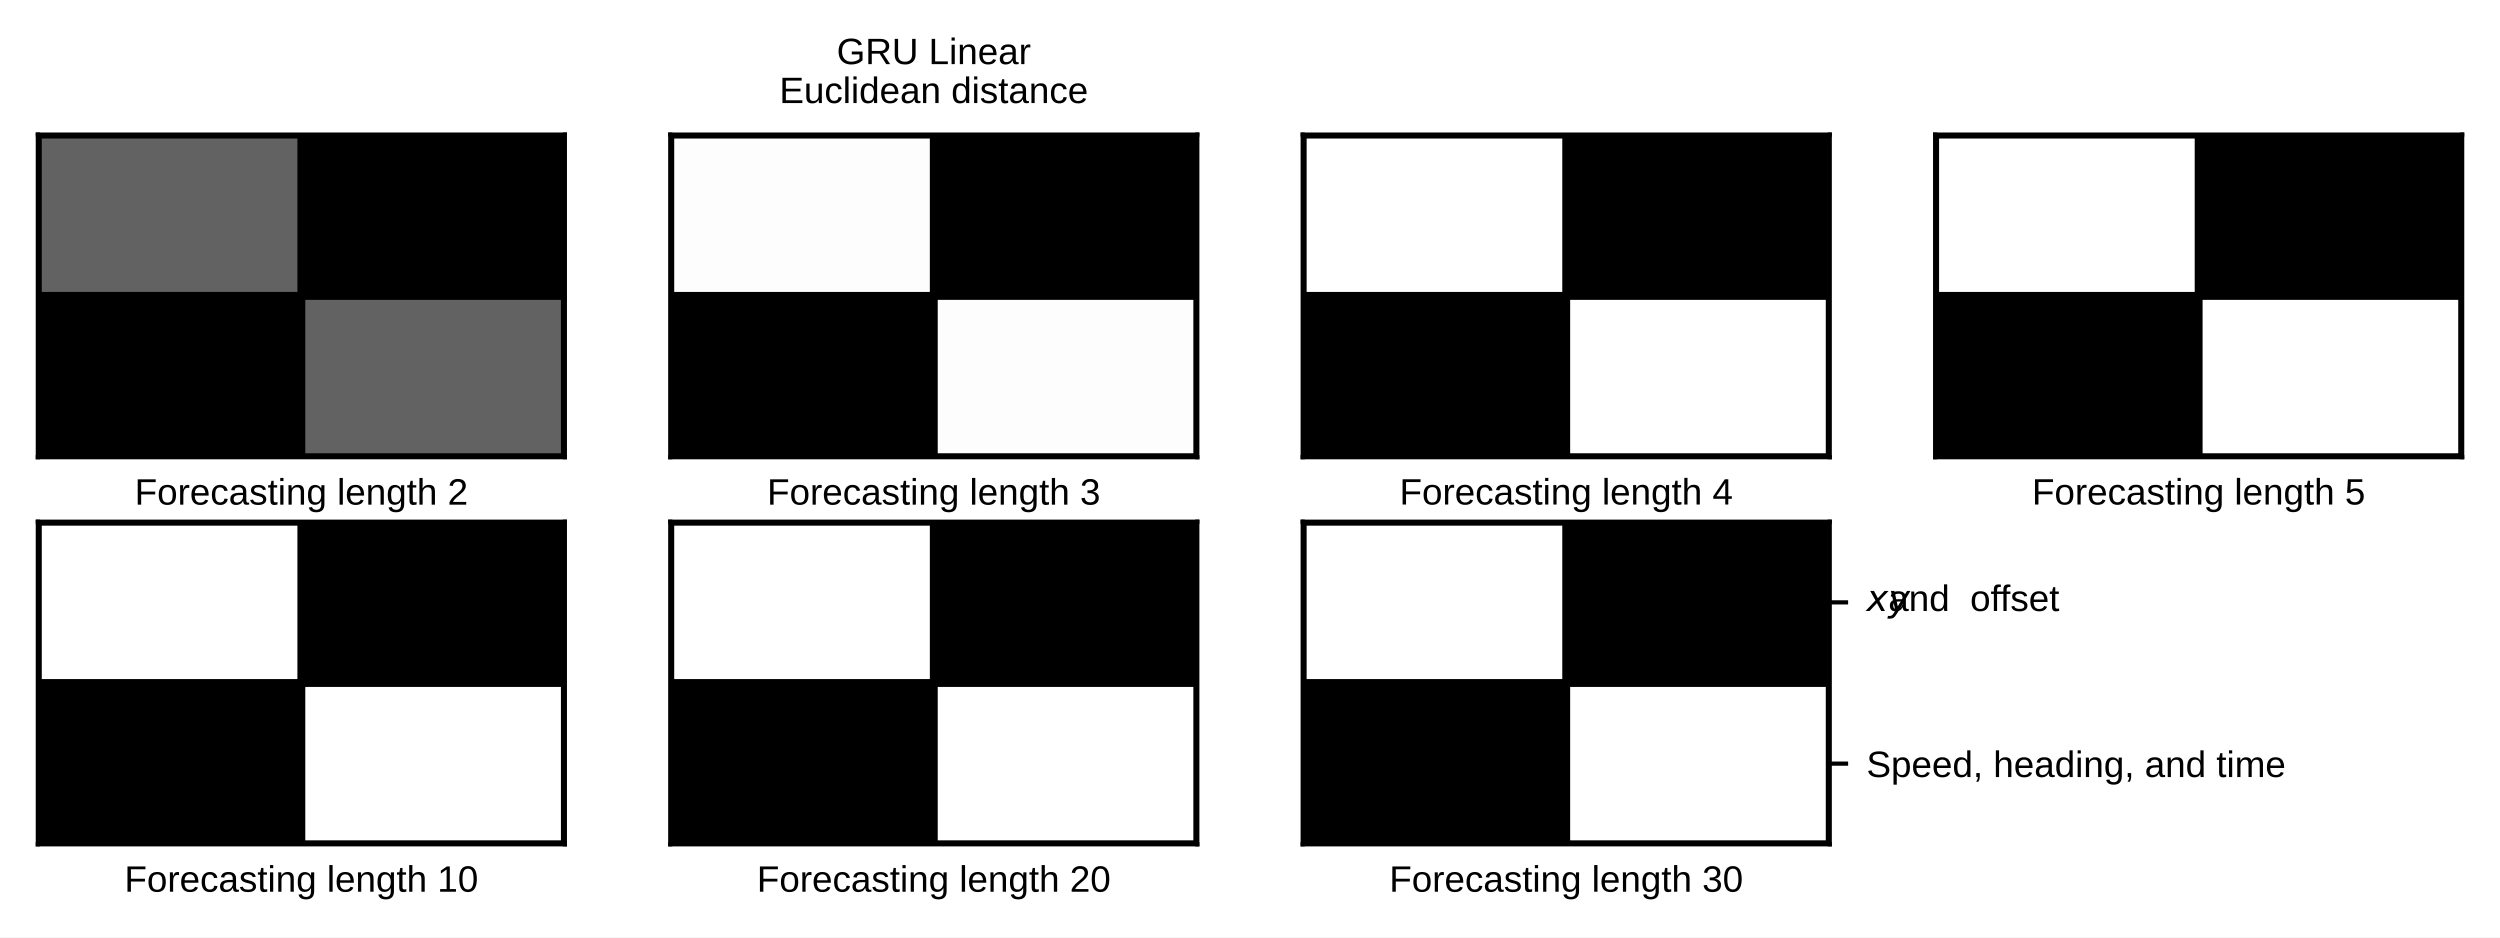
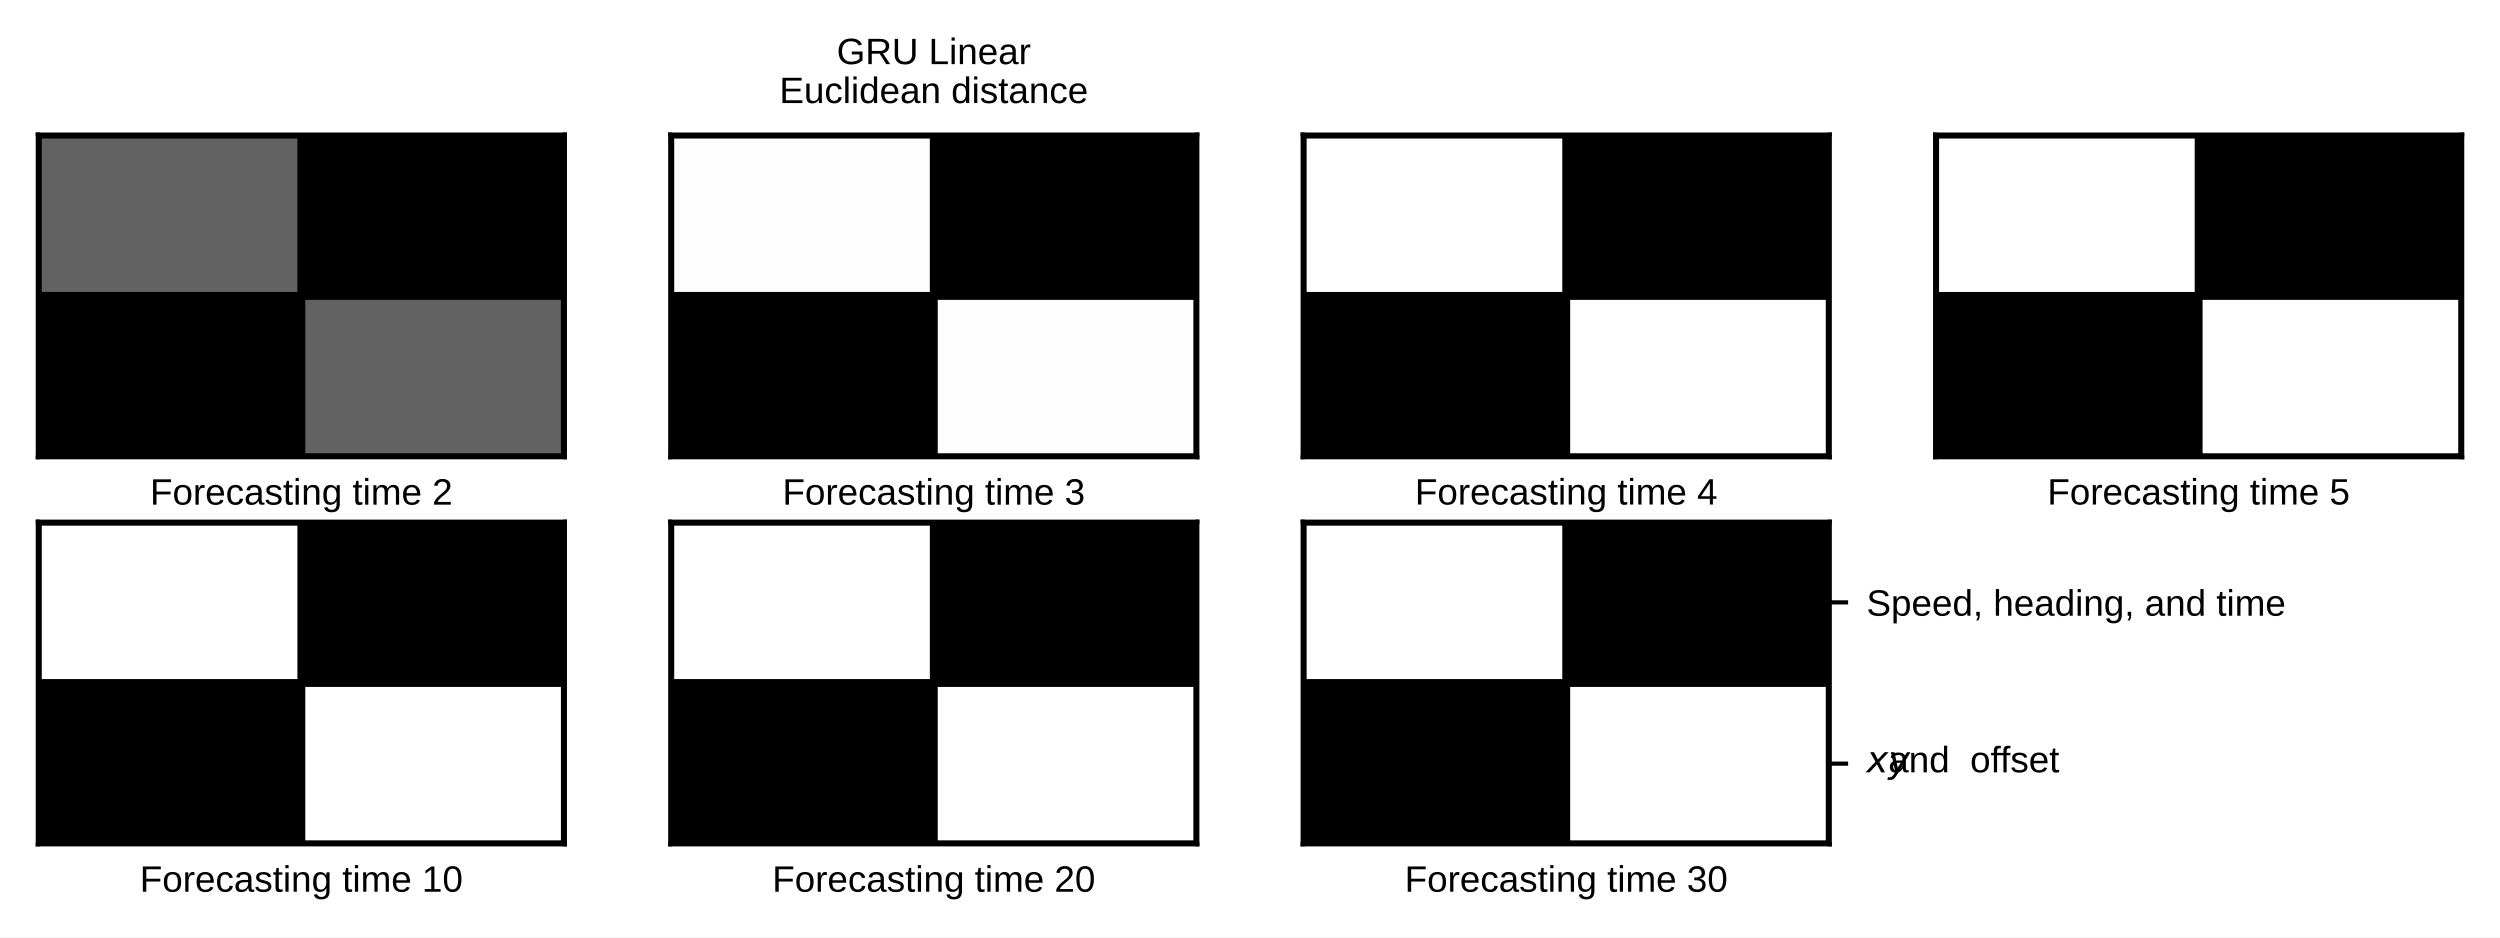
<svg xmlns="http://www.w3.org/2000/svg" xmlns:xlink="http://www.w3.org/1999/xlink" width="475.739pt" height="178.372pt" viewBox="0 0 475.739 178.372" version="1.1">
  <defs>
    <style type="text/css">*{stroke-linejoin: round; stroke-linecap: butt}</style>
  </defs>
  <g id="figure_1">
    <g id="patch_1">
      <path d="M 0 178.372  L 475.739 178.372  L 475.739 0  L 0 0  z " style="fill: #ffffff" />
    </g>
    <g id="axes_1">
      <g id="patch_2">
        <path d="M 7.2 87.002  L 107.491 87.002  L 107.491 25.614  L 7.2 25.614  z " style="fill: #ffffff" />
      </g>
      <g id="PolyCollection_1">
        <defs>
-           <path id="m75ea49be53" d="M 7.2 -122.064  L 7.2 -91.37  L 57.345 -91.37  L 57.345 -122.064  L 57.345 -122.064  L 7.2 -122.064  z " style="stroke: #000000" />
-         </defs>
-         <g clip-path="url(#pcb53f582a3)">
-           <use xlink:href="#m75ea49be53" x="0" y="178.372" style="stroke: #000000" />
+           <path id="mcd63cdc1a8" d="M 7.2 -122.064  L 7.2 -91.37  L 57.345 -91.37  L 57.345 -122.064  L 57.345 -122.064  L 7.2 -122.064  z " style="stroke: #000000" />
+         </defs>
+         <g clip-path="url(#pc892a2fea1)">
+           <use xlink:href="#mcd63cdc1a8" x="0" y="178.372" style="stroke: #000000" />
        </g>
      </g>
      <g id="PolyCollection_2">
        <defs>
-           <path id="mcabadc8231" d="M 7.2 -152.758  L 7.2 -122.064  L 57.345 -122.064  L 57.345 -152.758  L 57.345 -152.758  L 7.2 -152.758  z " style="stroke: #626262" />
-         </defs>
-         <g clip-path="url(#pcb53f582a3)">
-           <use xlink:href="#mcabadc8231" x="0" y="178.372" style="fill: #626262; stroke: #626262" />
+           <path id="me4b67fef29" d="M 7.2 -152.758  L 7.2 -122.064  L 57.345 -122.064  L 57.345 -152.758  L 57.345 -152.758  L 7.2 -152.758  z " style="stroke: #626262" />
+         </defs>
+         <g clip-path="url(#pc892a2fea1)">
+           <use xlink:href="#me4b67fef29" x="0" y="178.372" style="fill: #626262; stroke: #626262" />
        </g>
      </g>
      <g id="PolyCollection_3">
        <defs>
-           <path id="m24c6b8095f" d="M 57.345 -122.064  L 57.345 -91.37  L 107.491 -91.37  L 107.491 -122.064  L 107.491 -122.064  L 57.345 -122.064  z " style="stroke: #626262" />
-         </defs>
-         <g clip-path="url(#pcb53f582a3)">
-           <use xlink:href="#m24c6b8095f" x="0" y="178.372" style="fill: #626262; stroke: #626262" />
+           <path id="m796cbba9b7" d="M 57.345 -122.064  L 57.345 -91.37  L 107.491 -91.37  L 107.491 -122.064  L 107.491 -122.064  L 57.345 -122.064  z " style="stroke: #626262" />
+         </defs>
+         <g clip-path="url(#pc892a2fea1)">
+           <use xlink:href="#m796cbba9b7" x="0" y="178.372" style="fill: #626262; stroke: #626262" />
        </g>
      </g>
      <g id="PolyCollection_4">
        <defs>
-           <path id="m8b9237c778" d="M 57.345 -152.758  L 57.345 -122.064  L 107.491 -122.064  L 107.491 -152.758  L 107.491 -152.758  L 57.345 -152.758  z " style="stroke: #000000" />
-         </defs>
-         <g clip-path="url(#pcb53f582a3)">
-           <use xlink:href="#m8b9237c778" x="0" y="178.372" style="stroke: #000000" />
+           <path id="m418a82e256" d="M 57.345 -152.758  L 57.345 -122.064  L 107.491 -122.064  L 107.491 -152.758  L 107.491 -152.758  L 57.345 -152.758  z " style="stroke: #000000" />
+         </defs>
+         <g clip-path="url(#pc892a2fea1)">
+           <use xlink:href="#m418a82e256" x="0" y="178.372" style="stroke: #000000" />
        </g>
      </g>
      <g id="matplotlib.axis_1">
        <g id="text_1">
-           <text style="font: 7px 'Arial'; text-anchor: middle" x="57.345" y="96.033" transform="rotate(-0 57.3455 96.03333)">Forecasting length 2</text>
+           <text style="font: 7px 'Arial'; text-anchor: middle" x="57.345" y="96.033" transform="rotate(-0 57.3455 96.03333)">Forecasting time 2</text>
        </g>
      </g>
      <g id="matplotlib.axis_2" />
      <g id="line2d_1">
-         <path d="M 7.2 87.002  L 7.2 25.614  " clip-path="url(#pcb53f582a3)" style="fill: none; stroke: #000000; stroke-width: 1.5; stroke-linecap: square" />
+         <path d="M 7.2 87.002  L 7.2 25.614  " clip-path="url(#pc892a2fea1)" style="fill: none; stroke: #000000; stroke-width: 1.5; stroke-linecap: square" />
      </g>
      <g id="line2d_2">
-         <path d="M 7.2 87.002  L 107.491 87.002  " clip-path="url(#pcb53f582a3)" style="fill: none; stroke: #000000; stroke-width: 1.5; stroke-linecap: square" />
+         <path d="M 7.2 87.002  L 107.491 87.002  " clip-path="url(#pc892a2fea1)" style="fill: none; stroke: #000000; stroke-width: 1.5; stroke-linecap: square" />
      </g>
      <g id="line2d_3">
-         <path d="M 57.345 87.002  L 57.345 25.614  " clip-path="url(#pcb53f582a3)" style="fill: none; stroke: #000000; stroke-width: 1.5; stroke-linecap: square" />
+         <path d="M 57.345 87.002  L 57.345 25.614  " clip-path="url(#pc892a2fea1)" style="fill: none; stroke: #000000; stroke-width: 1.5; stroke-linecap: square" />
      </g>
      <g id="line2d_4">
-         <path d="M 7.2 56.308  L 107.491 56.308  " clip-path="url(#pcb53f582a3)" style="fill: none; stroke: #000000; stroke-width: 1.5; stroke-linecap: square" />
+         <path d="M 7.2 56.308  L 107.491 56.308  " clip-path="url(#pc892a2fea1)" style="fill: none; stroke: #000000; stroke-width: 1.5; stroke-linecap: square" />
      </g>
      <g id="line2d_5">
-         <path d="M 107.491 87.002  L 107.491 25.614  " clip-path="url(#pcb53f582a3)" style="fill: none; stroke: #000000; stroke-width: 1.5; stroke-linecap: square" />
+         <path d="M 107.491 87.002  L 107.491 25.614  " clip-path="url(#pc892a2fea1)" style="fill: none; stroke: #000000; stroke-width: 1.5; stroke-linecap: square" />
      </g>
      <g id="line2d_6">
-         <path d="M 7.2 25.614  L 107.491 25.614  " clip-path="url(#pcb53f582a3)" style="fill: none; stroke: #000000; stroke-width: 1.5; stroke-linecap: square" />
+         <path d="M 7.2 25.614  L 107.491 25.614  " clip-path="url(#pc892a2fea1)" style="fill: none; stroke: #000000; stroke-width: 1.5; stroke-linecap: square" />
      </g>
      <g id="patch_3">
        <path d="M 7.2 87.002  L 7.2 25.614  " style="fill: none; stroke: #000000; stroke-width: 0.8; stroke-linejoin: miter; stroke-linecap: square" />
      </g>
      <g id="patch_4">
        <path d="M 107.491 87.002  L 107.491 25.614  " style="fill: none; stroke: #000000; stroke-width: 0.8; stroke-linejoin: miter; stroke-linecap: square" />
      </g>
      <g id="patch_5">
        <path d="M 7.2 87.002  L 107.491 87.002  " style="fill: none; stroke: #000000; stroke-width: 0.8; stroke-linejoin: miter; stroke-linecap: square" />
      </g>
      <g id="patch_6">
        <path d="M 7.2 25.614  L 107.491 25.614  " style="fill: none; stroke: #000000; stroke-width: 0.8; stroke-linejoin: miter; stroke-linecap: square" />
      </g>
    </g>
    <g id="axes_2">
      <g id="patch_7">
        <path d="M 127.549 87.002  L 227.84 87.002  L 227.84 25.614  L 127.549 25.614  z " style="fill: #ffffff" />
      </g>
      <g id="PolyCollection_5">
        <defs>
-           <path id="m23ef4fdcda" d="M 127.549 -122.064  L 127.549 -91.37  L 177.695 -91.37  L 177.695 -122.064  L 177.695 -122.064  L 127.549 -122.064  z " style="stroke: #000000" />
-         </defs>
-         <g clip-path="url(#pac3241b532)">
-           <use xlink:href="#m23ef4fdcda" x="0" y="178.372" style="stroke: #000000" />
+           <path id="md919609ee0" d="M 127.549 -122.064  L 127.549 -91.37  L 177.695 -91.37  L 177.695 -122.064  L 177.695 -122.064  L 127.549 -122.064  z " style="stroke: #000000" />
+         </defs>
+         <g clip-path="url(#p38c4982526)">
+           <use xlink:href="#md919609ee0" x="0" y="178.372" style="stroke: #000000" />
        </g>
      </g>
      <g id="PolyCollection_6">
        <defs>
-           <path id="mb5a786a8db" d="M 127.549 -152.758  L 127.549 -122.064  L 177.695 -122.064  L 177.695 -152.758  L 177.695 -152.758  L 127.549 -152.758  z " style="stroke: #fdfdfd" />
-         </defs>
-         <g clip-path="url(#pac3241b532)">
-           <use xlink:href="#mb5a786a8db" x="0" y="178.372" style="fill: #fdfdfd; stroke: #fdfdfd" />
+           <path id="mdd0b2a1229" d="M 127.549 -152.758  L 127.549 -122.064  L 177.695 -122.064  L 177.695 -152.758  L 177.695 -152.758  L 127.549 -152.758  z " style="stroke: #fdfdfd" />
+         </defs>
+         <g clip-path="url(#p38c4982526)">
+           <use xlink:href="#mdd0b2a1229" x="0" y="178.372" style="fill: #fdfdfd; stroke: #fdfdfd" />
        </g>
      </g>
      <g id="PolyCollection_7">
        <defs>
-           <path id="m5daff40040" d="M 177.695 -122.064  L 177.695 -91.37  L 227.84 -91.37  L 227.84 -122.064  L 227.84 -122.064  L 177.695 -122.064  z " style="stroke: #fdfdfd" />
-         </defs>
-         <g clip-path="url(#pac3241b532)">
-           <use xlink:href="#m5daff40040" x="0" y="178.372" style="fill: #fdfdfd; stroke: #fdfdfd" />
+           <path id="m55ba25f659" d="M 177.695 -122.064  L 177.695 -91.37  L 227.84 -91.37  L 227.84 -122.064  L 227.84 -122.064  L 177.695 -122.064  z " style="stroke: #fdfdfd" />
+         </defs>
+         <g clip-path="url(#p38c4982526)">
+           <use xlink:href="#m55ba25f659" x="0" y="178.372" style="fill: #fdfdfd; stroke: #fdfdfd" />
        </g>
      </g>
      <g id="PolyCollection_8">
        <defs>
-           <path id="m6a76563953" d="M 177.695 -152.758  L 177.695 -122.064  L 227.84 -122.064  L 227.84 -152.758  L 227.84 -152.758  L 177.695 -152.758  z " style="stroke: #000000" />
-         </defs>
-         <g clip-path="url(#pac3241b532)">
-           <use xlink:href="#m6a76563953" x="0" y="178.372" style="stroke: #000000" />
+           <path id="m0cf3946eae" d="M 177.695 -152.758  L 177.695 -122.064  L 227.84 -122.064  L 227.84 -152.758  L 227.84 -152.758  L 177.695 -152.758  z " style="stroke: #000000" />
+         </defs>
+         <g clip-path="url(#p38c4982526)">
+           <use xlink:href="#m0cf3946eae" x="0" y="178.372" style="stroke: #000000" />
        </g>
      </g>
      <g id="matplotlib.axis_3">
        <g id="text_2">
-           <text style="font: 7px 'Arial'; text-anchor: middle" x="177.695" y="96.033" transform="rotate(-0 177.6947 96.03333)">Forecasting length 3</text>
+           <text style="font: 7px 'Arial'; text-anchor: middle" x="177.695" y="96.033" transform="rotate(-0 177.6947 96.03333)">Forecasting time 3</text>
        </g>
      </g>
      <g id="matplotlib.axis_4" />
      <g id="line2d_7">
-         <path d="M 127.549 87.002  L 127.549 25.614  " clip-path="url(#pac3241b532)" style="fill: none; stroke: #000000; stroke-width: 1.5; stroke-linecap: square" />
+         <path d="M 127.549 87.002  L 127.549 25.614  " clip-path="url(#p38c4982526)" style="fill: none; stroke: #000000; stroke-width: 1.5; stroke-linecap: square" />
      </g>
      <g id="line2d_8">
-         <path d="M 127.549 87.002  L 227.84 87.002  " clip-path="url(#pac3241b532)" style="fill: none; stroke: #000000; stroke-width: 1.5; stroke-linecap: square" />
+         <path d="M 127.549 87.002  L 227.84 87.002  " clip-path="url(#p38c4982526)" style="fill: none; stroke: #000000; stroke-width: 1.5; stroke-linecap: square" />
      </g>
      <g id="line2d_9">
-         <path d="M 177.695 87.002  L 177.695 25.614  " clip-path="url(#pac3241b532)" style="fill: none; stroke: #000000; stroke-width: 1.5; stroke-linecap: square" />
+         <path d="M 177.695 87.002  L 177.695 25.614  " clip-path="url(#p38c4982526)" style="fill: none; stroke: #000000; stroke-width: 1.5; stroke-linecap: square" />
      </g>
      <g id="line2d_10">
-         <path d="M 127.549 56.308  L 227.84 56.308  " clip-path="url(#pac3241b532)" style="fill: none; stroke: #000000; stroke-width: 1.5; stroke-linecap: square" />
+         <path d="M 127.549 56.308  L 227.84 56.308  " clip-path="url(#p38c4982526)" style="fill: none; stroke: #000000; stroke-width: 1.5; stroke-linecap: square" />
      </g>
      <g id="line2d_11">
-         <path d="M 227.84 87.002  L 227.84 25.614  " clip-path="url(#pac3241b532)" style="fill: none; stroke: #000000; stroke-width: 1.5; stroke-linecap: square" />
+         <path d="M 227.84 87.002  L 227.84 25.614  " clip-path="url(#p38c4982526)" style="fill: none; stroke: #000000; stroke-width: 1.5; stroke-linecap: square" />
      </g>
      <g id="line2d_12">
-         <path d="M 127.549 25.614  L 227.84 25.614  " clip-path="url(#pac3241b532)" style="fill: none; stroke: #000000; stroke-width: 1.5; stroke-linecap: square" />
+         <path d="M 127.549 25.614  L 227.84 25.614  " clip-path="url(#p38c4982526)" style="fill: none; stroke: #000000; stroke-width: 1.5; stroke-linecap: square" />
      </g>
      <g id="patch_8">
        <path d="M 127.549 87.002  L 127.549 25.614  " style="fill: none; stroke: #000000; stroke-width: 0.8; stroke-linejoin: miter; stroke-linecap: square" />
      </g>
      <g id="patch_9">
        <path d="M 227.84 87.002  L 227.84 25.614  " style="fill: none; stroke: #000000; stroke-width: 0.8; stroke-linejoin: miter; stroke-linecap: square" />
      </g>
      <g id="patch_10">
        <path d="M 127.549 87.002  L 227.84 87.002  " style="fill: none; stroke: #000000; stroke-width: 0.8; stroke-linejoin: miter; stroke-linecap: square" />
      </g>
      <g id="patch_11">
        <path d="M 127.549 25.614  L 227.84 25.614  " style="fill: none; stroke: #000000; stroke-width: 0.8; stroke-linejoin: miter; stroke-linecap: square" />
      </g>
      <g id="text_3">
        <text style="font: 7px 'Arial'" transform="translate(159.2163 12.21047)">GRU Linear</text>
        <text style="font: 7px 'Arial'" transform="translate(148.3155 19.61428)">Euclidean distance</text>
      </g>
    </g>
    <g id="axes_3">
      <g id="patch_12">
        <path d="M 247.898 87.002  L 348.189 87.002  L 348.189 25.614  L 247.898 25.614  z " style="fill: #ffffff" />
      </g>
      <g id="PolyCollection_9">
        <defs>
-           <path id="m61bfb4316b" d="M 247.898 -122.064  L 247.898 -91.37  L 298.044 -91.37  L 298.044 -122.064  L 298.044 -122.064  L 247.898 -122.064  z " style="stroke: #000000" />
-         </defs>
-         <g clip-path="url(#p6f2ff6c1db)">
-           <use xlink:href="#m61bfb4316b" x="0" y="178.372" style="stroke: #000000" />
+           <path id="m26eca3d83b" d="M 247.898 -122.064  L 247.898 -91.37  L 298.044 -91.37  L 298.044 -122.064  L 298.044 -122.064  L 247.898 -122.064  z " style="stroke: #000000" />
+         </defs>
+         <g clip-path="url(#p14ac1a3266)">
+           <use xlink:href="#m26eca3d83b" x="0" y="178.372" style="stroke: #000000" />
        </g>
      </g>
      <g id="PolyCollection_10">
        <defs>
-           <path id="mfe3b40505c" d="M 247.898 -152.758  L 247.898 -122.064  L 298.044 -122.064  L 298.044 -152.758  L 298.044 -152.758  L 247.898 -152.758  z " style="stroke: #ffffff" />
-         </defs>
-         <g clip-path="url(#p6f2ff6c1db)">
-           <use xlink:href="#mfe3b40505c" x="0" y="178.372" style="fill: #ffffff; stroke: #ffffff" />
+           <path id="m584ad25327" d="M 247.898 -152.758  L 247.898 -122.064  L 298.044 -122.064  L 298.044 -152.758  L 298.044 -152.758  L 247.898 -152.758  z " style="stroke: #ffffff" />
+         </defs>
+         <g clip-path="url(#p14ac1a3266)">
+           <use xlink:href="#m584ad25327" x="0" y="178.372" style="fill: #ffffff; stroke: #ffffff" />
        </g>
      </g>
      <g id="PolyCollection_11">
        <defs>
-           <path id="m90a150e81f" d="M 298.044 -122.064  L 298.044 -91.37  L 348.189 -91.37  L 348.189 -122.064  L 348.189 -122.064  L 298.044 -122.064  z " style="stroke: #ffffff" />
-         </defs>
-         <g clip-path="url(#p6f2ff6c1db)">
-           <use xlink:href="#m90a150e81f" x="0" y="178.372" style="fill: #ffffff; stroke: #ffffff" />
+           <path id="m28d8091aa7" d="M 298.044 -122.064  L 298.044 -91.37  L 348.189 -91.37  L 348.189 -122.064  L 348.189 -122.064  L 298.044 -122.064  z " style="stroke: #ffffff" />
+         </defs>
+         <g clip-path="url(#p14ac1a3266)">
+           <use xlink:href="#m28d8091aa7" x="0" y="178.372" style="fill: #ffffff; stroke: #ffffff" />
        </g>
      </g>
      <g id="PolyCollection_12">
        <defs>
-           <path id="m0abe6069ec" d="M 298.044 -152.758  L 298.044 -122.064  L 348.189 -122.064  L 348.189 -152.758  L 348.189 -152.758  L 298.044 -152.758  z " style="stroke: #000000" />
-         </defs>
-         <g clip-path="url(#p6f2ff6c1db)">
-           <use xlink:href="#m0abe6069ec" x="0" y="178.372" style="stroke: #000000" />
+           <path id="m5104463a43" d="M 298.044 -152.758  L 298.044 -122.064  L 348.189 -122.064  L 348.189 -152.758  L 348.189 -152.758  L 298.044 -152.758  z " style="stroke: #000000" />
+         </defs>
+         <g clip-path="url(#p14ac1a3266)">
+           <use xlink:href="#m5104463a43" x="0" y="178.372" style="stroke: #000000" />
        </g>
      </g>
      <g id="matplotlib.axis_5">
        <g id="text_4">
-           <text style="font: 7px 'Arial'; text-anchor: middle" x="298.044" y="96.013" transform="rotate(-0 298.0439 96.01255)">Forecasting length 4</text>
+           <text style="font: 7px 'Arial'; text-anchor: middle" x="298.044" y="96.013" transform="rotate(-0 298.0439 96.01255)">Forecasting time 4</text>
        </g>
      </g>
      <g id="matplotlib.axis_6" />
      <g id="line2d_13">
-         <path d="M 247.898 87.002  L 247.898 25.614  " clip-path="url(#p6f2ff6c1db)" style="fill: none; stroke: #000000; stroke-width: 1.5; stroke-linecap: square" />
+         <path d="M 247.898 87.002  L 247.898 25.614  " clip-path="url(#p14ac1a3266)" style="fill: none; stroke: #000000; stroke-width: 1.5; stroke-linecap: square" />
      </g>
      <g id="line2d_14">
-         <path d="M 247.898 87.002  L 348.189 87.002  " clip-path="url(#p6f2ff6c1db)" style="fill: none; stroke: #000000; stroke-width: 1.5; stroke-linecap: square" />
+         <path d="M 247.898 87.002  L 348.189 87.002  " clip-path="url(#p14ac1a3266)" style="fill: none; stroke: #000000; stroke-width: 1.5; stroke-linecap: square" />
      </g>
      <g id="line2d_15">
-         <path d="M 298.044 87.002  L 298.044 25.614  " clip-path="url(#p6f2ff6c1db)" style="fill: none; stroke: #000000; stroke-width: 1.5; stroke-linecap: square" />
+         <path d="M 298.044 87.002  L 298.044 25.614  " clip-path="url(#p14ac1a3266)" style="fill: none; stroke: #000000; stroke-width: 1.5; stroke-linecap: square" />
      </g>
      <g id="line2d_16">
-         <path d="M 247.898 56.308  L 348.189 56.308  " clip-path="url(#p6f2ff6c1db)" style="fill: none; stroke: #000000; stroke-width: 1.5; stroke-linecap: square" />
+         <path d="M 247.898 56.308  L 348.189 56.308  " clip-path="url(#p14ac1a3266)" style="fill: none; stroke: #000000; stroke-width: 1.5; stroke-linecap: square" />
      </g>
      <g id="line2d_17">
-         <path d="M 348.189 87.002  L 348.189 25.614  " clip-path="url(#p6f2ff6c1db)" style="fill: none; stroke: #000000; stroke-width: 1.5; stroke-linecap: square" />
+         <path d="M 348.189 87.002  L 348.189 25.614  " clip-path="url(#p14ac1a3266)" style="fill: none; stroke: #000000; stroke-width: 1.5; stroke-linecap: square" />
      </g>
      <g id="line2d_18">
-         <path d="M 247.898 25.614  L 348.189 25.614  " clip-path="url(#p6f2ff6c1db)" style="fill: none; stroke: #000000; stroke-width: 1.5; stroke-linecap: square" />
+         <path d="M 247.898 25.614  L 348.189 25.614  " clip-path="url(#p14ac1a3266)" style="fill: none; stroke: #000000; stroke-width: 1.5; stroke-linecap: square" />
      </g>
      <g id="patch_13">
        <path d="M 247.898 87.002  L 247.898 25.614  " style="fill: none; stroke: #000000; stroke-width: 0.8; stroke-linejoin: miter; stroke-linecap: square" />
      </g>
      <g id="patch_14">
        <path d="M 348.189 87.002  L 348.189 25.614  " style="fill: none; stroke: #000000; stroke-width: 0.8; stroke-linejoin: miter; stroke-linecap: square" />
      </g>
      <g id="patch_15">
        <path d="M 247.898 87.002  L 348.189 87.002  " style="fill: none; stroke: #000000; stroke-width: 0.8; stroke-linejoin: miter; stroke-linecap: square" />
      </g>
      <g id="patch_16">
        <path d="M 247.898 25.614  L 348.189 25.614  " style="fill: none; stroke: #000000; stroke-width: 0.8; stroke-linejoin: miter; stroke-linecap: square" />
      </g>
    </g>
    <g id="axes_4">
      <g id="patch_17">
        <path d="M 368.248 87.002  L 468.539 87.002  L 468.539 25.614  L 368.248 25.614  z " style="fill: #ffffff" />
      </g>
      <g id="PolyCollection_13">
        <defs>
-           <path id="m820220a453" d="M 368.248 -122.064  L 368.248 -91.37  L 418.393 -91.37  L 418.393 -122.064  L 418.393 -122.064  L 368.248 -122.064  z " style="stroke: #000000" />
-         </defs>
-         <g clip-path="url(#pfaa926d682)">
-           <use xlink:href="#m820220a453" x="0" y="178.372" style="stroke: #000000" />
+           <path id="m2cb0bc59ec" d="M 368.248 -122.064  L 368.248 -91.37  L 418.393 -91.37  L 418.393 -122.064  L 418.393 -122.064  L 368.248 -122.064  z " style="stroke: #000000" />
+         </defs>
+         <g clip-path="url(#p51549a0496)">
+           <use xlink:href="#m2cb0bc59ec" x="0" y="178.372" style="stroke: #000000" />
        </g>
      </g>
      <g id="PolyCollection_14">
        <defs>
-           <path id="m7c6667ee33" d="M 368.248 -152.758  L 368.248 -122.064  L 418.393 -122.064  L 418.393 -152.758  L 418.393 -152.758  L 368.248 -152.758  z " style="stroke: #ffffff" />
-         </defs>
-         <g clip-path="url(#pfaa926d682)">
-           <use xlink:href="#m7c6667ee33" x="0" y="178.372" style="fill: #ffffff; stroke: #ffffff" />
+           <path id="mc84f8ba2c9" d="M 368.248 -152.758  L 368.248 -122.064  L 418.393 -122.064  L 418.393 -152.758  L 418.393 -152.758  L 368.248 -152.758  z " style="stroke: #ffffff" />
+         </defs>
+         <g clip-path="url(#p51549a0496)">
+           <use xlink:href="#mc84f8ba2c9" x="0" y="178.372" style="fill: #ffffff; stroke: #ffffff" />
        </g>
      </g>
      <g id="PolyCollection_15">
        <defs>
-           <path id="mdbdd9fe7e8" d="M 418.393 -122.064  L 418.393 -91.37  L 468.539 -91.37  L 468.539 -122.064  L 468.539 -122.064  L 418.393 -122.064  z " style="stroke: #ffffff" />
-         </defs>
-         <g clip-path="url(#pfaa926d682)">
-           <use xlink:href="#mdbdd9fe7e8" x="0" y="178.372" style="fill: #ffffff; stroke: #ffffff" />
+           <path id="m302b937c4e" d="M 418.393 -122.064  L 418.393 -91.37  L 468.539 -91.37  L 468.539 -122.064  L 468.539 -122.064  L 418.393 -122.064  z " style="stroke: #ffffff" />
+         </defs>
+         <g clip-path="url(#p51549a0496)">
+           <use xlink:href="#m302b937c4e" x="0" y="178.372" style="fill: #ffffff; stroke: #ffffff" />
        </g>
      </g>
      <g id="PolyCollection_16">
        <defs>
-           <path id="ma9b5d2f779" d="M 418.393 -152.758  L 418.393 -122.064  L 468.539 -122.064  L 468.539 -152.758  L 468.539 -152.758  L 418.393 -152.758  z " style="stroke: #000000" />
-         </defs>
-         <g clip-path="url(#pfaa926d682)">
-           <use xlink:href="#ma9b5d2f779" x="0" y="178.372" style="stroke: #000000" />
+           <path id="m0f16f7e986" d="M 418.393 -152.758  L 418.393 -122.064  L 468.539 -122.064  L 468.539 -152.758  L 468.539 -152.758  L 418.393 -152.758  z " style="stroke: #000000" />
+         </defs>
+         <g clip-path="url(#p51549a0496)">
+           <use xlink:href="#m0f16f7e986" x="0" y="178.372" style="stroke: #000000" />
        </g>
      </g>
      <g id="matplotlib.axis_7">
        <g id="text_5">
-           <text style="font: 7px 'Arial'; text-anchor: middle" x="418.393" y="96.013" transform="rotate(-0 418.3931 96.01255)">Forecasting length 5</text>
+           <text style="font: 7px 'Arial'; text-anchor: middle" x="418.393" y="96.013" transform="rotate(-0 418.3931 96.01255)">Forecasting time 5</text>
        </g>
      </g>
      <g id="matplotlib.axis_8" />
      <g id="line2d_19">
-         <path d="M 368.248 87.002  L 368.248 25.614  " clip-path="url(#pfaa926d682)" style="fill: none; stroke: #000000; stroke-width: 1.5; stroke-linecap: square" />
+         <path d="M 368.248 87.002  L 368.248 25.614  " clip-path="url(#p51549a0496)" style="fill: none; stroke: #000000; stroke-width: 1.5; stroke-linecap: square" />
      </g>
      <g id="line2d_20">
-         <path d="M 368.248 87.002  L 468.539 87.002  " clip-path="url(#pfaa926d682)" style="fill: none; stroke: #000000; stroke-width: 1.5; stroke-linecap: square" />
+         <path d="M 368.248 87.002  L 468.539 87.002  " clip-path="url(#p51549a0496)" style="fill: none; stroke: #000000; stroke-width: 1.5; stroke-linecap: square" />
      </g>
      <g id="line2d_21">
-         <path d="M 418.393 87.002  L 418.393 25.614  " clip-path="url(#pfaa926d682)" style="fill: none; stroke: #000000; stroke-width: 1.5; stroke-linecap: square" />
+         <path d="M 418.393 87.002  L 418.393 25.614  " clip-path="url(#p51549a0496)" style="fill: none; stroke: #000000; stroke-width: 1.5; stroke-linecap: square" />
      </g>
      <g id="line2d_22">
-         <path d="M 368.248 56.308  L 468.539 56.308  " clip-path="url(#pfaa926d682)" style="fill: none; stroke: #000000; stroke-width: 1.5; stroke-linecap: square" />
+         <path d="M 368.248 56.308  L 468.539 56.308  " clip-path="url(#p51549a0496)" style="fill: none; stroke: #000000; stroke-width: 1.5; stroke-linecap: square" />
      </g>
      <g id="line2d_23">
-         <path d="M 468.539 87.002  L 468.539 25.614  " clip-path="url(#pfaa926d682)" style="fill: none; stroke: #000000; stroke-width: 1.5; stroke-linecap: square" />
+         <path d="M 468.539 87.002  L 468.539 25.614  " clip-path="url(#p51549a0496)" style="fill: none; stroke: #000000; stroke-width: 1.5; stroke-linecap: square" />
      </g>
      <g id="line2d_24">
-         <path d="M 368.248 25.614  L 468.539 25.614  " clip-path="url(#pfaa926d682)" style="fill: none; stroke: #000000; stroke-width: 1.5; stroke-linecap: square" />
+         <path d="M 368.248 25.614  L 468.539 25.614  " clip-path="url(#p51549a0496)" style="fill: none; stroke: #000000; stroke-width: 1.5; stroke-linecap: square" />
      </g>
      <g id="patch_18">
        <path d="M 368.248 87.002  L 368.248 25.614  " style="fill: none; stroke: #000000; stroke-width: 0.8; stroke-linejoin: miter; stroke-linecap: square" />
      </g>
      <g id="patch_19">
        <path d="M 468.539 87.002  L 468.539 25.614  " style="fill: none; stroke: #000000; stroke-width: 0.8; stroke-linejoin: miter; stroke-linecap: square" />
      </g>
      <g id="patch_20">
        <path d="M 368.248 87.002  L 468.539 87.002  " style="fill: none; stroke: #000000; stroke-width: 0.8; stroke-linejoin: miter; stroke-linecap: square" />
      </g>
      <g id="patch_21">
        <path d="M 368.248 25.614  L 468.539 25.614  " style="fill: none; stroke: #000000; stroke-width: 0.8; stroke-linejoin: miter; stroke-linecap: square" />
      </g>
    </g>
    <g id="axes_5">
      <g id="patch_22">
        <path d="M 7.2 160.667  L 107.491 160.667  L 107.491 99.28  L 7.2 99.28  z " style="fill: #ffffff" />
      </g>
      <g id="PolyCollection_17">
        <defs>
-           <path id="me001322f69" d="M 7.2 -48.398  L 7.2 -17.705  L 57.345 -17.705  L 57.345 -48.398  L 57.345 -48.398  L 7.2 -48.398  z " style="stroke: #000000" />
-         </defs>
-         <g clip-path="url(#pa5b39f1e03)">
-           <use xlink:href="#me001322f69" x="0" y="178.372" style="stroke: #000000" />
+           <path id="m6b042324ec" d="M 7.2 -48.398  L 7.2 -17.705  L 57.345 -17.705  L 57.345 -48.398  L 57.345 -48.398  L 7.2 -48.398  z " style="stroke: #000000" />
+         </defs>
+         <g clip-path="url(#p66f5779c9f)">
+           <use xlink:href="#m6b042324ec" x="0" y="178.372" style="stroke: #000000" />
        </g>
      </g>
      <g id="PolyCollection_18">
        <defs>
-           <path id="md57836c912" d="M 7.2 -79.092  L 7.2 -48.398  L 57.345 -48.398  L 57.345 -79.092  L 57.345 -79.092  L 7.2 -79.092  z " style="stroke: #ffffff" />
-         </defs>
-         <g clip-path="url(#pa5b39f1e03)">
-           <use xlink:href="#md57836c912" x="0" y="178.372" style="fill: #ffffff; stroke: #ffffff" />
+           <path id="m8369b6c985" d="M 7.2 -79.092  L 7.2 -48.398  L 57.345 -48.398  L 57.345 -79.092  L 57.345 -79.092  L 7.2 -79.092  z " style="stroke: #ffffff" />
+         </defs>
+         <g clip-path="url(#p66f5779c9f)">
+           <use xlink:href="#m8369b6c985" x="0" y="178.372" style="fill: #ffffff; stroke: #ffffff" />
        </g>
      </g>
      <g id="PolyCollection_19">
        <defs>
-           <path id="m657ed5bbe8" d="M 57.345 -48.398  L 57.345 -17.705  L 107.491 -17.705  L 107.491 -48.398  L 107.491 -48.398  L 57.345 -48.398  z " style="stroke: #ffffff" />
-         </defs>
-         <g clip-path="url(#pa5b39f1e03)">
-           <use xlink:href="#m657ed5bbe8" x="0" y="178.372" style="fill: #ffffff; stroke: #ffffff" />
+           <path id="m2bf79c2755" d="M 57.345 -48.398  L 57.345 -17.705  L 107.491 -17.705  L 107.491 -48.398  L 107.491 -48.398  L 57.345 -48.398  z " style="stroke: #ffffff" />
+         </defs>
+         <g clip-path="url(#p66f5779c9f)">
+           <use xlink:href="#m2bf79c2755" x="0" y="178.372" style="fill: #ffffff; stroke: #ffffff" />
        </g>
      </g>
      <g id="PolyCollection_20">
        <defs>
-           <path id="m13bc7d9d2d" d="M 57.345 -79.092  L 57.345 -48.398  L 107.491 -48.398  L 107.491 -79.092  L 107.491 -79.092  L 57.345 -79.092  z " style="stroke: #000000" />
-         </defs>
-         <g clip-path="url(#pa5b39f1e03)">
-           <use xlink:href="#m13bc7d9d2d" x="0" y="178.372" style="stroke: #000000" />
+           <path id="mbe04aae839" d="M 57.345 -79.092  L 57.345 -48.398  L 107.491 -48.398  L 107.491 -79.092  L 107.491 -79.092  L 57.345 -79.092  z " style="stroke: #000000" />
+         </defs>
+         <g clip-path="url(#p66f5779c9f)">
+           <use xlink:href="#mbe04aae839" x="0" y="178.372" style="stroke: #000000" />
        </g>
      </g>
      <g id="matplotlib.axis_9">
        <g id="text_6">
-           <text style="font: 7px 'Arial'; text-anchor: middle" x="57.345" y="169.699" transform="rotate(-0 57.3455 169.6987)">Forecasting length 10</text>
+           <text style="font: 7px 'Arial'; text-anchor: middle" x="57.345" y="169.699" transform="rotate(-0 57.3455 169.6987)">Forecasting time 10</text>
        </g>
      </g>
      <g id="matplotlib.axis_10" />
      <g id="line2d_25">
-         <path d="M 7.2 160.667  L 7.2 99.28  " clip-path="url(#pa5b39f1e03)" style="fill: none; stroke: #000000; stroke-width: 1.5; stroke-linecap: square" />
+         <path d="M 7.2 160.667  L 7.2 99.28  " clip-path="url(#p66f5779c9f)" style="fill: none; stroke: #000000; stroke-width: 1.5; stroke-linecap: square" />
      </g>
      <g id="line2d_26">
-         <path d="M 7.2 160.667  L 107.491 160.667  " clip-path="url(#pa5b39f1e03)" style="fill: none; stroke: #000000; stroke-width: 1.5; stroke-linecap: square" />
+         <path d="M 7.2 160.667  L 107.491 160.667  " clip-path="url(#p66f5779c9f)" style="fill: none; stroke: #000000; stroke-width: 1.5; stroke-linecap: square" />
      </g>
      <g id="line2d_27">
-         <path d="M 57.345 160.667  L 57.345 99.28  " clip-path="url(#pa5b39f1e03)" style="fill: none; stroke: #000000; stroke-width: 1.5; stroke-linecap: square" />
+         <path d="M 57.345 160.667  L 57.345 99.28  " clip-path="url(#p66f5779c9f)" style="fill: none; stroke: #000000; stroke-width: 1.5; stroke-linecap: square" />
      </g>
      <g id="line2d_28">
-         <path d="M 7.2 129.974  L 107.491 129.974  " clip-path="url(#pa5b39f1e03)" style="fill: none; stroke: #000000; stroke-width: 1.5; stroke-linecap: square" />
+         <path d="M 7.2 129.974  L 107.491 129.974  " clip-path="url(#p66f5779c9f)" style="fill: none; stroke: #000000; stroke-width: 1.5; stroke-linecap: square" />
      </g>
      <g id="line2d_29">
-         <path d="M 107.491 160.667  L 107.491 99.28  " clip-path="url(#pa5b39f1e03)" style="fill: none; stroke: #000000; stroke-width: 1.5; stroke-linecap: square" />
+         <path d="M 107.491 160.667  L 107.491 99.28  " clip-path="url(#p66f5779c9f)" style="fill: none; stroke: #000000; stroke-width: 1.5; stroke-linecap: square" />
      </g>
      <g id="line2d_30">
-         <path d="M 7.2 99.28  L 107.491 99.28  " clip-path="url(#pa5b39f1e03)" style="fill: none; stroke: #000000; stroke-width: 1.5; stroke-linecap: square" />
+         <path d="M 7.2 99.28  L 107.491 99.28  " clip-path="url(#p66f5779c9f)" style="fill: none; stroke: #000000; stroke-width: 1.5; stroke-linecap: square" />
      </g>
      <g id="patch_23">
        <path d="M 7.2 160.667  L 7.2 99.28  " style="fill: none; stroke: #000000; stroke-width: 0.8; stroke-linejoin: miter; stroke-linecap: square" />
      </g>
      <g id="patch_24">
        <path d="M 107.491 160.667  L 107.491 99.28  " style="fill: none; stroke: #000000; stroke-width: 0.8; stroke-linejoin: miter; stroke-linecap: square" />
      </g>
      <g id="patch_25">
        <path d="M 7.2 160.667  L 107.491 160.667  " style="fill: none; stroke: #000000; stroke-width: 0.8; stroke-linejoin: miter; stroke-linecap: square" />
      </g>
      <g id="patch_26">
        <path d="M 7.2 99.28  L 107.491 99.28  " style="fill: none; stroke: #000000; stroke-width: 0.8; stroke-linejoin: miter; stroke-linecap: square" />
      </g>
    </g>
    <g id="axes_6">
      <g id="patch_27">
        <path d="M 127.549 160.667  L 227.84 160.667  L 227.84 99.28  L 127.549 99.28  z " style="fill: #ffffff" />
      </g>
      <g id="PolyCollection_21">
        <defs>
-           <path id="ma2dd3bc9a9" d="M 127.549 -48.398  L 127.549 -17.705  L 177.695 -17.705  L 177.695 -48.398  L 177.695 -48.398  L 127.549 -48.398  z " style="stroke: #000000" />
-         </defs>
-         <g clip-path="url(#pbba9cfeb9b)">
-           <use xlink:href="#ma2dd3bc9a9" x="0" y="178.372" style="stroke: #000000" />
+           <path id="m628914fd7c" d="M 127.549 -48.398  L 127.549 -17.705  L 177.695 -17.705  L 177.695 -48.398  L 177.695 -48.398  L 127.549 -48.398  z " style="stroke: #000000" />
+         </defs>
+         <g clip-path="url(#p2c8da82f89)">
+           <use xlink:href="#m628914fd7c" x="0" y="178.372" style="stroke: #000000" />
        </g>
      </g>
      <g id="PolyCollection_22">
        <defs>
-           <path id="mef9382e901" d="M 127.549 -79.092  L 127.549 -48.398  L 177.695 -48.398  L 177.695 -79.092  L 177.695 -79.092  L 127.549 -79.092  z " style="stroke: #ffffff" />
-         </defs>
-         <g clip-path="url(#pbba9cfeb9b)">
-           <use xlink:href="#mef9382e901" x="0" y="178.372" style="fill: #ffffff; stroke: #ffffff" />
+           <path id="mac5d7eff25" d="M 127.549 -79.092  L 127.549 -48.398  L 177.695 -48.398  L 177.695 -79.092  L 177.695 -79.092  L 127.549 -79.092  z " style="stroke: #ffffff" />
+         </defs>
+         <g clip-path="url(#p2c8da82f89)">
+           <use xlink:href="#mac5d7eff25" x="0" y="178.372" style="fill: #ffffff; stroke: #ffffff" />
        </g>
      </g>
      <g id="PolyCollection_23">
        <defs>
-           <path id="m36b6f725ec" d="M 177.695 -48.398  L 177.695 -17.705  L 227.84 -17.705  L 227.84 -48.398  L 227.84 -48.398  L 177.695 -48.398  z " style="stroke: #ffffff" />
-         </defs>
-         <g clip-path="url(#pbba9cfeb9b)">
-           <use xlink:href="#m36b6f725ec" x="0" y="178.372" style="fill: #ffffff; stroke: #ffffff" />
+           <path id="mb3b92a0c76" d="M 177.695 -48.398  L 177.695 -17.705  L 227.84 -17.705  L 227.84 -48.398  L 227.84 -48.398  L 177.695 -48.398  z " style="stroke: #ffffff" />
+         </defs>
+         <g clip-path="url(#p2c8da82f89)">
+           <use xlink:href="#mb3b92a0c76" x="0" y="178.372" style="fill: #ffffff; stroke: #ffffff" />
        </g>
      </g>
      <g id="PolyCollection_24">
        <defs>
-           <path id="mf286aaf77b" d="M 177.695 -79.092  L 177.695 -48.398  L 227.84 -48.398  L 227.84 -79.092  L 227.84 -79.092  L 177.695 -79.092  z " style="stroke: #000000" />
-         </defs>
-         <g clip-path="url(#pbba9cfeb9b)">
-           <use xlink:href="#mf286aaf77b" x="0" y="178.372" style="stroke: #000000" />
+           <path id="maca5e7e418" d="M 177.695 -79.092  L 177.695 -48.398  L 227.84 -48.398  L 227.84 -79.092  L 227.84 -79.092  L 177.695 -79.092  z " style="stroke: #000000" />
+         </defs>
+         <g clip-path="url(#p2c8da82f89)">
+           <use xlink:href="#maca5e7e418" x="0" y="178.372" style="stroke: #000000" />
        </g>
      </g>
      <g id="matplotlib.axis_11">
        <g id="text_7">
-           <text style="font: 7px 'Arial'; text-anchor: middle" x="177.695" y="169.699" transform="rotate(-0 177.6947 169.6987)">Forecasting length 20</text>
+           <text style="font: 7px 'Arial'; text-anchor: middle" x="177.695" y="169.699" transform="rotate(-0 177.6947 169.6987)">Forecasting time 20</text>
        </g>
      </g>
      <g id="matplotlib.axis_12" />
      <g id="line2d_31">
-         <path d="M 127.549 160.667  L 127.549 99.28  " clip-path="url(#pbba9cfeb9b)" style="fill: none; stroke: #000000; stroke-width: 1.5; stroke-linecap: square" />
+         <path d="M 127.549 160.667  L 127.549 99.28  " clip-path="url(#p2c8da82f89)" style="fill: none; stroke: #000000; stroke-width: 1.5; stroke-linecap: square" />
      </g>
      <g id="line2d_32">
-         <path d="M 127.549 160.667  L 227.84 160.667  " clip-path="url(#pbba9cfeb9b)" style="fill: none; stroke: #000000; stroke-width: 1.5; stroke-linecap: square" />
+         <path d="M 127.549 160.667  L 227.84 160.667  " clip-path="url(#p2c8da82f89)" style="fill: none; stroke: #000000; stroke-width: 1.5; stroke-linecap: square" />
      </g>
      <g id="line2d_33">
-         <path d="M 177.695 160.667  L 177.695 99.28  " clip-path="url(#pbba9cfeb9b)" style="fill: none; stroke: #000000; stroke-width: 1.5; stroke-linecap: square" />
+         <path d="M 177.695 160.667  L 177.695 99.28  " clip-path="url(#p2c8da82f89)" style="fill: none; stroke: #000000; stroke-width: 1.5; stroke-linecap: square" />
      </g>
      <g id="line2d_34">
-         <path d="M 127.549 129.974  L 227.84 129.974  " clip-path="url(#pbba9cfeb9b)" style="fill: none; stroke: #000000; stroke-width: 1.5; stroke-linecap: square" />
+         <path d="M 127.549 129.974  L 227.84 129.974  " clip-path="url(#p2c8da82f89)" style="fill: none; stroke: #000000; stroke-width: 1.5; stroke-linecap: square" />
      </g>
      <g id="line2d_35">
-         <path d="M 227.84 160.667  L 227.84 99.28  " clip-path="url(#pbba9cfeb9b)" style="fill: none; stroke: #000000; stroke-width: 1.5; stroke-linecap: square" />
+         <path d="M 227.84 160.667  L 227.84 99.28  " clip-path="url(#p2c8da82f89)" style="fill: none; stroke: #000000; stroke-width: 1.5; stroke-linecap: square" />
      </g>
      <g id="line2d_36">
-         <path d="M 127.549 99.28  L 227.84 99.28  " clip-path="url(#pbba9cfeb9b)" style="fill: none; stroke: #000000; stroke-width: 1.5; stroke-linecap: square" />
+         <path d="M 127.549 99.28  L 227.84 99.28  " clip-path="url(#p2c8da82f89)" style="fill: none; stroke: #000000; stroke-width: 1.5; stroke-linecap: square" />
      </g>
      <g id="patch_28">
        <path d="M 127.549 160.667  L 127.549 99.28  " style="fill: none; stroke: #000000; stroke-width: 0.8; stroke-linejoin: miter; stroke-linecap: square" />
      </g>
      <g id="patch_29">
        <path d="M 227.84 160.667  L 227.84 99.28  " style="fill: none; stroke: #000000; stroke-width: 0.8; stroke-linejoin: miter; stroke-linecap: square" />
      </g>
      <g id="patch_30">
        <path d="M 127.549 160.667  L 227.84 160.667  " style="fill: none; stroke: #000000; stroke-width: 0.8; stroke-linejoin: miter; stroke-linecap: square" />
      </g>
      <g id="patch_31">
        <path d="M 127.549 99.28  L 227.84 99.28  " style="fill: none; stroke: #000000; stroke-width: 0.8; stroke-linejoin: miter; stroke-linecap: square" />
      </g>
    </g>
    <g id="axes_7">
      <g id="patch_32">
        <path d="M 247.898 160.667  L 348.189 160.667  L 348.189 99.28  L 247.898 99.28  z " style="fill: #ffffff" />
      </g>
      <g id="PolyCollection_25">
        <defs>
-           <path id="mb36f2385b1" d="M 247.898 -48.398  L 247.898 -17.705  L 298.044 -17.705  L 298.044 -48.398  L 298.044 -48.398  L 247.898 -48.398  z " style="stroke: #000000" />
-         </defs>
-         <g clip-path="url(#p7be75d675d)">
-           <use xlink:href="#mb36f2385b1" x="0" y="178.372" style="stroke: #000000" />
+           <path id="m41efca5d35" d="M 247.898 -48.398  L 247.898 -17.705  L 298.044 -17.705  L 298.044 -48.398  L 298.044 -48.398  L 247.898 -48.398  z " style="stroke: #000000" />
+         </defs>
+         <g clip-path="url(#pde502f1ee3)">
+           <use xlink:href="#m41efca5d35" x="0" y="178.372" style="stroke: #000000" />
        </g>
      </g>
      <g id="PolyCollection_26">
        <defs>
-           <path id="m4179545f21" d="M 247.898 -79.092  L 247.898 -48.398  L 298.044 -48.398  L 298.044 -79.092  L 298.044 -79.092  L 247.898 -79.092  z " style="stroke: #ffffff" />
-         </defs>
-         <g clip-path="url(#p7be75d675d)">
-           <use xlink:href="#m4179545f21" x="0" y="178.372" style="fill: #ffffff; stroke: #ffffff" />
+           <path id="mf4e3fcf650" d="M 247.898 -79.092  L 247.898 -48.398  L 298.044 -48.398  L 298.044 -79.092  L 298.044 -79.092  L 247.898 -79.092  z " style="stroke: #ffffff" />
+         </defs>
+         <g clip-path="url(#pde502f1ee3)">
+           <use xlink:href="#mf4e3fcf650" x="0" y="178.372" style="fill: #ffffff; stroke: #ffffff" />
        </g>
      </g>
      <g id="PolyCollection_27">
        <defs>
-           <path id="m102ed44582" d="M 298.044 -48.398  L 298.044 -17.705  L 348.189 -17.705  L 348.189 -48.398  L 348.189 -48.398  L 298.044 -48.398  z " style="stroke: #ffffff" />
-         </defs>
-         <g clip-path="url(#p7be75d675d)">
-           <use xlink:href="#m102ed44582" x="0" y="178.372" style="fill: #ffffff; stroke: #ffffff" />
+           <path id="me86a21d701" d="M 298.044 -48.398  L 298.044 -17.705  L 348.189 -17.705  L 348.189 -48.398  L 348.189 -48.398  L 298.044 -48.398  z " style="stroke: #ffffff" />
+         </defs>
+         <g clip-path="url(#pde502f1ee3)">
+           <use xlink:href="#me86a21d701" x="0" y="178.372" style="fill: #ffffff; stroke: #ffffff" />
        </g>
      </g>
      <g id="PolyCollection_28">
        <defs>
-           <path id="m8ca63535aa" d="M 298.044 -79.092  L 298.044 -48.398  L 348.189 -48.398  L 348.189 -79.092  L 348.189 -79.092  L 298.044 -79.092  z " style="stroke: #000000" />
-         </defs>
-         <g clip-path="url(#p7be75d675d)">
-           <use xlink:href="#m8ca63535aa" x="0" y="178.372" style="stroke: #000000" />
+           <path id="m5fcb7ca9c6" d="M 298.044 -79.092  L 298.044 -48.398  L 348.189 -48.398  L 348.189 -79.092  L 348.189 -79.092  L 298.044 -79.092  z " style="stroke: #000000" />
+         </defs>
+         <g clip-path="url(#pde502f1ee3)">
+           <use xlink:href="#m5fcb7ca9c6" x="0" y="178.372" style="stroke: #000000" />
        </g>
      </g>
      <g id="matplotlib.axis_13">
        <g id="text_8">
-           <text style="font: 7px 'Arial'; text-anchor: middle" x="298.044" y="169.699" transform="rotate(-0 298.0439 169.6987)">Forecasting length 30</text>
+           <text style="font: 7px 'Arial'; text-anchor: middle" x="298.044" y="169.699" transform="rotate(-0 298.0439 169.6987)">Forecasting time 30</text>
        </g>
      </g>
      <g id="matplotlib.axis_14">
        <g id="ytick_1">
          <g id="line2d_37">
            <defs>
-               <path id="m8a485c3a23" d="M 0 0  L 3.5 0  " style="stroke: #000000; stroke-width: 0.8" />
+               <path id="m672a7a158f" d="M 0 0  L 3.5 0  " style="stroke: #000000; stroke-width: 0.8" />
            </defs>
            <g>
-               <use xlink:href="#m8a485c3a23" x="348.189" y="145.32" style="stroke: #000000; stroke-width: 0.8" />
+               <use xlink:href="#m672a7a158f" x="348.189" y="145.32" style="stroke: #000000; stroke-width: 0.8" />
            </g>
          </g>
          <g id="text_9">
-             <text style="font: 7px 'Arial'; text-anchor: start" x="355.189" y="147.868" transform="rotate(-0 355.1894 147.8684)">Speed, heading, and time</text>
-           </g>
-         </g>
-         <g id="ytick_2">
-           <g id="line2d_38">
-             <g>
-               <use xlink:href="#m8a485c3a23" x="348.189" y="114.627" style="stroke: #000000; stroke-width: 0.8" />
-             </g>
-           </g>
-           <g id="text_10">
-             <g transform="translate(355.1894 117.1816)">
+             <g transform="translate(355.1894 147.8755)">
              <text>
                <tspan style="font: oblique 7px 'DejaVu Sans'" x="0 19.711" y="-0.906">xy</tspan>
                <tspan style="font: 7px 'Arial'" x="4.143 6.087 9.98 13.874 17.767 23.854 25.799 29.692 31.637 33.582 37.082 40.975" y="-0.906"> and  offset</tspan>
              </text>
            </g>
          </g>
        </g>
+         <g id="ytick_2">
+           <g id="line2d_38">
+             <g>
+               <use xlink:href="#m672a7a158f" x="348.189" y="114.627" style="stroke: #000000; stroke-width: 0.8" />
+             </g>
+           </g>
+           <g id="text_10">
+             <text style="font: 7px 'Arial'; text-anchor: start" x="355.189" y="117.174" transform="rotate(-0 355.1894 117.1745)">Speed, heading, and time</text>
+           </g>
+         </g>
      </g>
      <g id="line2d_39">
-         <path d="M 247.898 160.667  L 247.898 99.28  " clip-path="url(#p7be75d675d)" style="fill: none; stroke: #000000; stroke-width: 1.5; stroke-linecap: square" />
+         <path d="M 247.898 160.667  L 247.898 99.28  " clip-path="url(#pde502f1ee3)" style="fill: none; stroke: #000000; stroke-width: 1.5; stroke-linecap: square" />
      </g>
      <g id="line2d_40">
-         <path d="M 247.898 160.667  L 348.189 160.667  " clip-path="url(#p7be75d675d)" style="fill: none; stroke: #000000; stroke-width: 1.5; stroke-linecap: square" />
+         <path d="M 247.898 160.667  L 348.189 160.667  " clip-path="url(#pde502f1ee3)" style="fill: none; stroke: #000000; stroke-width: 1.5; stroke-linecap: square" />
      </g>
      <g id="line2d_41">
-         <path d="M 298.044 160.667  L 298.044 99.28  " clip-path="url(#p7be75d675d)" style="fill: none; stroke: #000000; stroke-width: 1.5; stroke-linecap: square" />
+         <path d="M 298.044 160.667  L 298.044 99.28  " clip-path="url(#pde502f1ee3)" style="fill: none; stroke: #000000; stroke-width: 1.5; stroke-linecap: square" />
      </g>
      <g id="line2d_42">
-         <path d="M 247.898 129.974  L 348.189 129.974  " clip-path="url(#p7be75d675d)" style="fill: none; stroke: #000000; stroke-width: 1.5; stroke-linecap: square" />
+         <path d="M 247.898 129.974  L 348.189 129.974  " clip-path="url(#pde502f1ee3)" style="fill: none; stroke: #000000; stroke-width: 1.5; stroke-linecap: square" />
      </g>
      <g id="line2d_43">
-         <path d="M 348.189 160.667  L 348.189 99.28  " clip-path="url(#p7be75d675d)" style="fill: none; stroke: #000000; stroke-width: 1.5; stroke-linecap: square" />
+         <path d="M 348.189 160.667  L 348.189 99.28  " clip-path="url(#pde502f1ee3)" style="fill: none; stroke: #000000; stroke-width: 1.5; stroke-linecap: square" />
      </g>
      <g id="line2d_44">
-         <path d="M 247.898 99.28  L 348.189 99.28  " clip-path="url(#p7be75d675d)" style="fill: none; stroke: #000000; stroke-width: 1.5; stroke-linecap: square" />
+         <path d="M 247.898 99.28  L 348.189 99.28  " clip-path="url(#pde502f1ee3)" style="fill: none; stroke: #000000; stroke-width: 1.5; stroke-linecap: square" />
      </g>
      <g id="patch_33">
        <path d="M 247.898 160.667  L 247.898 99.28  " style="fill: none; stroke: #000000; stroke-width: 0.8; stroke-linejoin: miter; stroke-linecap: square" />
      </g>
      <g id="patch_34">
        <path d="M 348.189 160.667  L 348.189 99.28  " style="fill: none; stroke: #000000; stroke-width: 0.8; stroke-linejoin: miter; stroke-linecap: square" />
      </g>
      <g id="patch_35">
        <path d="M 247.898 160.667  L 348.189 160.667  " style="fill: none; stroke: #000000; stroke-width: 0.8; stroke-linejoin: miter; stroke-linecap: square" />
      </g>
      <g id="patch_36">
        <path d="M 247.898 99.28  L 348.189 99.28  " style="fill: none; stroke: #000000; stroke-width: 0.8; stroke-linejoin: miter; stroke-linecap: square" />
      </g>
    </g>
  </g>
  <defs>
-     <clipPath id="pcb53f582a3">
+     <clipPath id="pc892a2fea1">
      <rect x="7.2" y="25.614" width="100.291" height="61.388" />
    </clipPath>
-     <clipPath id="pac3241b532">
+     <clipPath id="p38c4982526">
      <rect x="127.549" y="25.614" width="100.291" height="61.388" />
    </clipPath>
-     <clipPath id="p6f2ff6c1db">
+     <clipPath id="p14ac1a3266">
      <rect x="247.898" y="25.614" width="100.291" height="61.388" />
    </clipPath>
-     <clipPath id="pfaa926d682">
+     <clipPath id="p51549a0496">
      <rect x="368.248" y="25.614" width="100.291" height="61.388" />
    </clipPath>
-     <clipPath id="pa5b39f1e03">
+     <clipPath id="p66f5779c9f">
      <rect x="7.2" y="99.28" width="100.291" height="61.388" />
    </clipPath>
-     <clipPath id="pbba9cfeb9b">
+     <clipPath id="p2c8da82f89">
      <rect x="127.549" y="99.28" width="100.291" height="61.388" />
    </clipPath>
-     <clipPath id="p7be75d675d">
+     <clipPath id="pde502f1ee3">
      <rect x="247.898" y="99.28" width="100.291" height="61.388" />
    </clipPath>
  </defs>
</svg>
